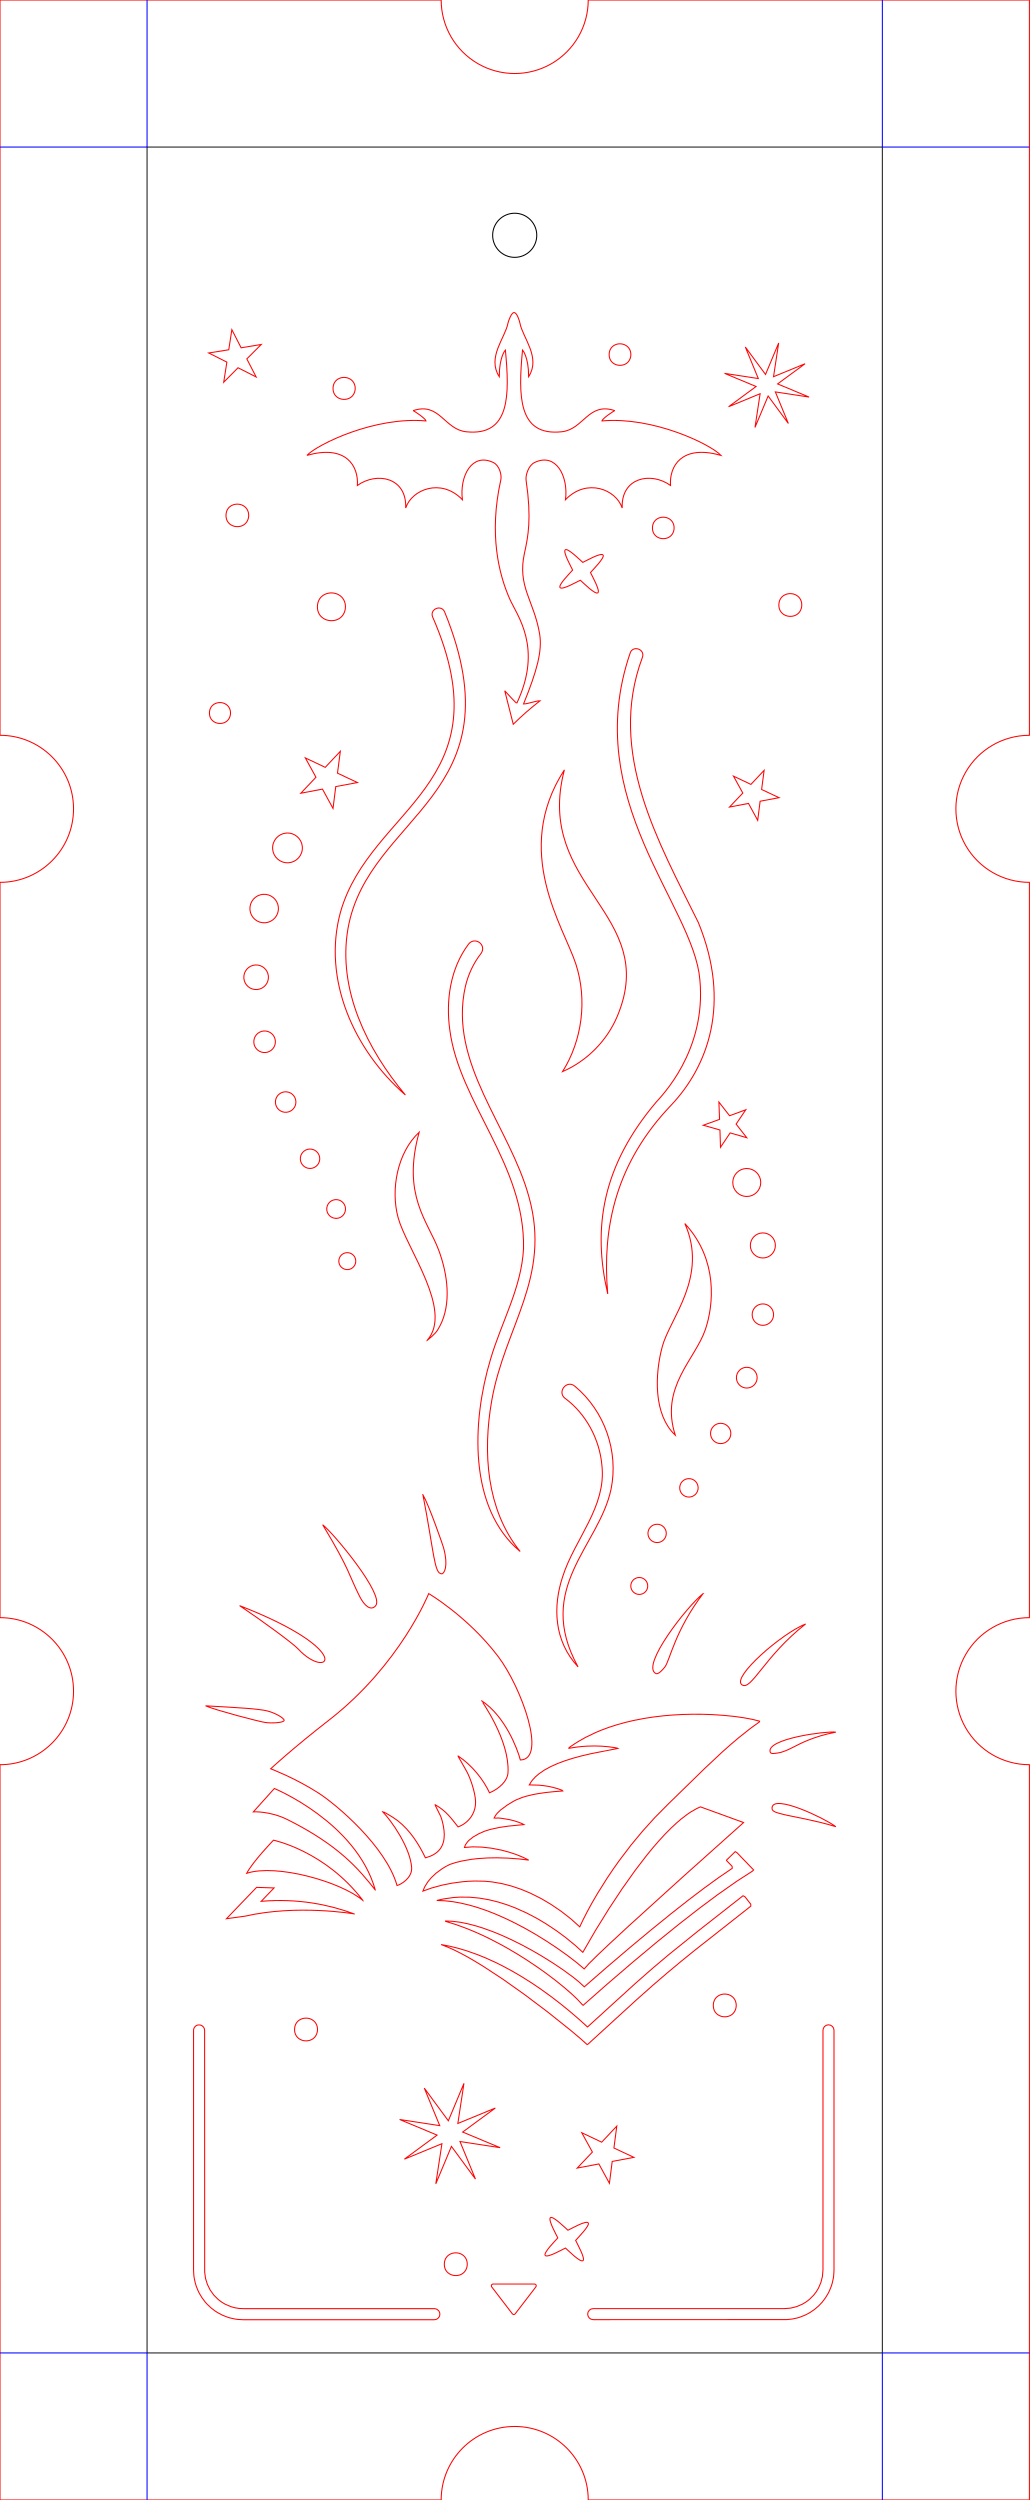
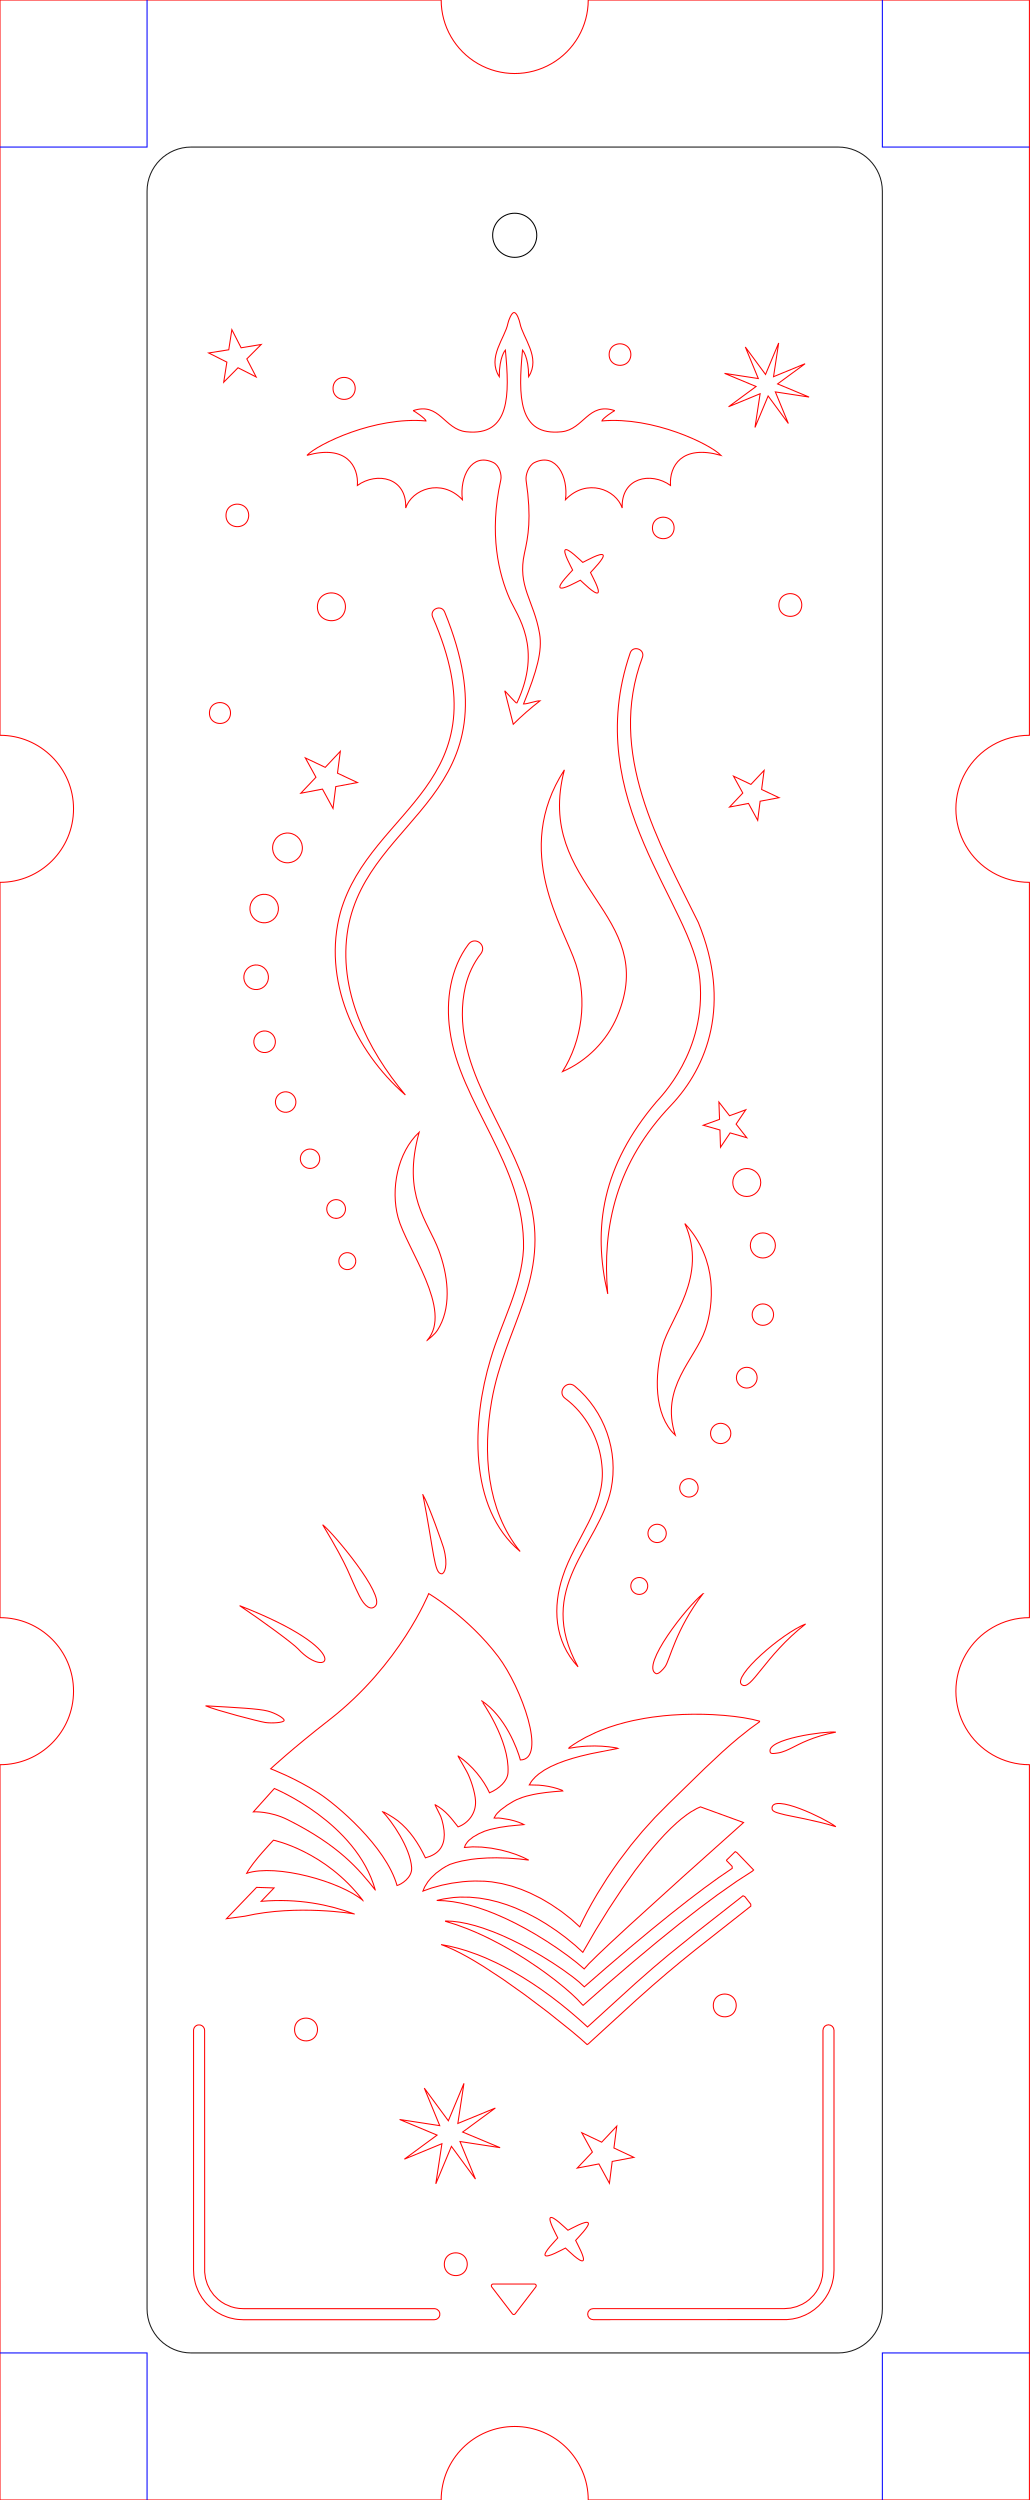
<svg xmlns="http://www.w3.org/2000/svg" width="70mm" height="170mm" viewBox="0 0 70 170" version="1.1" id="svg1" xml:space="preserve">
  <defs id="defs1" />
  <g id="g3-3" transform="translate(5,10)">
-     <rect style="vector-effect:non-scaling-stroke;fill:none;stroke:#1a1a1a;stroke-width:0.265;-inkscape-stroke:hairline" id="rect1" width="50" height="150" x="5" y="0" />
+     <rect style="vector-effect:non-scaling-stroke;fill:none;stroke:#1a1a1a;stroke-width:0.265;-inkscape-stroke:hairline" id="rect1" width="50" height="150" x="5" y="0" ry="3" />
    <circle style="vector-effect:non-scaling-stroke;fill:none;stroke:#000000;stroke-width:0.265;stroke-dasharray:none;-inkscape-stroke:hairline" id="path117" cx="30" cy="16" r="1.5" transform="translate(0,-10)" />
  </g>
  <g id="layer2">
    <path id="rect6" style="fill:none;stroke:#ff0000;stroke-width:0.265;stroke-dasharray:none;vector-effect:non-scaling-stroke;-inkscape-stroke:hairline" d="M 0 0 L 0 50 A 5 5 0 0 1 5 55 A 5 5 0 0 1 0 60 L 0 110 A 5 5 0 0 1 5 115 A 5 5 0 0 1 0 120 L 0 170 L 30 170 A 5 5 0 0 1 35 165 A 5 5 0 0 1 40 170 L 70 170 L 70 120 A 5 5 0 0 1 65.67 117.5 A 5 5 0 0 1 65.67 112.5 A 5 5 0 0 1 70 110 L 70 60 A 5 5 0 0 1 65.67 57.5 A 5 5 0 0 1 65.67 52.5 A 5 5 0 0 1 70 50 L 70 0 L 40 0 A 5 5 0 0 1 37.5 4.33 A 5 5 0 0 1 32.5 4.33 A 5 5 0 0 1 30 0 L 0 0 z " />
    <path style="vector-effect:non-scaling-stroke;fill:none;stroke:#0000ff;stroke-width:0.265;-inkscape-stroke:hairline" d="M 10,0 V 10 L 0,10" id="path1" />
    <path style="vector-effect:non-scaling-stroke;fill:none;stroke:#0000ff;stroke-width:0.265;-inkscape-stroke:hairline" d="M 70,10 H 60 L 60,0" id="path2" />
    <path style="vector-effect:non-scaling-stroke;fill:none;stroke:#0000ff;stroke-width:0.265;-inkscape-stroke:hairline" d="M 70,160 H 60 l 1e-6,10" id="path3" />
    <path style="vector-effect:non-scaling-stroke;fill:none;stroke:#0000ff;stroke-width:0.265;-inkscape-stroke:hairline" d="m 0,160 h 10 l 10e-8,10" id="path4" />
  </g>
  <g id="cuts-ordered" transform="translate(9.93685,11.06355)">
    <path id="c001-art-h49" d="M 7.824,12.361 6.847,13.342 7.482,14.571 6.248,13.944 5.275,14.928 5.491,13.561 4.253,12.939 5.619,12.721 5.829,11.353 l 0.63,1.233 z" style="vector-effect:non-scaling-stroke;fill:none;stroke:#ff0000;stroke-width:0.265;-inkscape-stroke:hairline" />
    <path id="c002-art-h23" d="m 12.71,15.324 c 0.021,-0.661 0.708,-0.874 1.153,-0.617 0.484,0.28 0.453,1.004 0.02,1.273 -0.453,0.282 -1.195,0.042 -1.173,-0.656 z" style="vector-effect:non-scaling-stroke;fill:none;stroke:#ff0000;stroke-width:0.265;-inkscape-stroke:hairline" />
    <path id="c003-small-dragon" d="m 10.934,19.901 c 0.733,-0.756 4.601,-2.652 8.096,-2.341 -0.023,-0.161 -0.82,-0.698 -0.879,-0.698 1.81,-0.613 2.109,1.276 3.618,1.435 2.999,0.317 2.95,-2.519 2.66,-5.561 0,0 -0.415,0.455 -0.417,1.813 -0.844,-1.308 0.402,-2.636 0.59,-3.625 0.035,-0.182 0.243,-0.734 0.415,-0.734 0.196,0 0.368,0.539 0.405,0.734 0.186,0.978 1.432,2.321 0.59,3.625 -0.003,-1.358 -0.417,-1.813 -0.417,-1.813 -0.299,3.14 -0.305,5.875 2.66,5.561 1.509,-0.159 1.808,-2.047 3.619,-1.435 -0.059,0 -0.856,0.537 -0.879,0.698 3.496,-0.312 7.364,1.584 8.096,2.341 -2.678,-0.756 -3.521,0.734 -3.434,2.044 -1.334,-0.951 -3.371,-0.543 -3.284,1.538 -0.412,-1.266 -2.415,-2.066 -3.856,-0.568 0.204,-1.576 -0.636,-3.235 -2.105,-2.527 -0.414,0.2 -0.625,0.869 -0.574,1.214 0.384,2.602 0.137,3.826 -0.11,4.945 -0.501,2.275 0.638,3.211 1.026,5.478 0.201,1.178 -0.184,2.542 -1.09,4.781 0.307,-3e-4 0.813,-0.215 1.121,-0.215 -0.639,0.494 -1.247,1.027 -1.821,1.595 -0.193,-0.759 -0.385,-1.517 -0.578,-2.276 0.129,0.143 0.801,0.883 0.82,0.843 1.781,-3.774 0.022,-5.947 -0.485,-7.095 -0.729,-1.651 -1.427,-4.391 -0.603,-8.086 0.076,-0.34 -0.094,-0.984 -0.507,-1.183 -1.466,-0.707 -2.309,0.947 -2.105,2.527 -1.441,-1.499 -3.444,-0.699 -3.856,0.568 0.087,-2.081 -1.95,-2.488 -3.284,-1.538 0.087,-1.31 -0.756,-2.8 -3.434,-2.044 z" style="vector-effect:non-scaling-stroke;fill:none;stroke:#ff0000;stroke-width:0.265;-inkscape-stroke:hairline" />
    <path id="c004-art-h15" d="M 6.633,24.631 C 6.169,24.92 5.408,24.674 5.431,23.959 5.452,23.282 6.156,23.064 6.612,23.327 7.108,23.614 7.076,24.356 6.633,24.631 Z" style="vector-effect:non-scaling-stroke;fill:none;stroke:#ff0000;stroke-width:0.265;-inkscape-stroke:hairline" />
    <path id="c005-art-h16" d="m 5.402,36.813 c 0.46,0.266 0.431,0.954 0.019,1.21 -0.43,0.268 -1.136,0.04 -1.115,-0.624 0.02,-0.628 0.673,-0.831 1.097,-0.587 z" style="vector-effect:non-scaling-stroke;fill:none;stroke:#ff0000;stroke-width:0.265;-inkscape-stroke:hairline" />
    <path id="c006-art-h21" d="m 10.516,42.877 1.032,-1.088 -0.723,-1.315 1.354,0.643 1.027,-1.093 -0.194,1.488 1.357,0.637 -1.474,0.275 -0.187,1.488 -0.717,-1.317 z" style="vector-effect:non-scaling-stroke;fill:none;stroke:#ff0000;stroke-width:0.265;-inkscape-stroke:hairline" />
    <path id="c007-art-h47" d="M 9.495,47.6 C 8.939,47.535 8.542,47.032 8.607,46.477 c 0.065,-0.555 0.568,-0.953 1.123,-0.888 0.555,0.065 0.953,0.568 0.888,1.123 -0.065,0.555 -0.568,0.953 -1.124,0.888 z" style="vector-effect:non-scaling-stroke;fill:none;stroke:#ff0000;stroke-width:0.265;-inkscape-stroke:hairline" />
    <path id="c008-art-h48" d="m 8.99,50.831 c -0.062,0.532 -0.544,0.912 -1.076,0.85 -0.532,-0.062 -0.913,-0.544 -0.85,-1.076 0.062,-0.532 0.544,-0.912 1.076,-0.85 0.532,0.062 0.912,0.544 0.85,1.076 z" style="vector-effect:non-scaling-stroke;fill:none;stroke:#ff0000;stroke-width:0.265;-inkscape-stroke:hairline" />
    <path id="c009-art-h17" d="M 8.311,55.488 C 8.257,55.947 7.841,56.275 7.382,56.222 6.923,56.168 6.595,55.752 6.649,55.293 c 0.054,-0.459 0.47,-0.787 0.928,-0.734 0.459,0.054 0.787,0.469 0.734,0.928 z" style="vector-effect:non-scaling-stroke;fill:none;stroke:#ff0000;stroke-width:0.265;-inkscape-stroke:hairline" />
    <path id="c010-art-h18" d="M 8.785,59.862 C 8.738,60.265 8.373,60.553 7.971,60.506 7.568,60.459 7.279,60.094 7.327,59.691 7.374,59.288 7.739,59 8.141,59.047 c 0.403,0.047 0.691,0.412 0.644,0.815 z" style="vector-effect:non-scaling-stroke;fill:none;stroke:#ff0000;stroke-width:0.265;-inkscape-stroke:hairline" />
    <path id="c011-art-h20" d="m 10.18,63.957 c -0.045,0.382 -0.391,0.656 -0.773,0.611 -0.383,-0.045 -0.656,-0.391 -0.611,-0.773 0.045,-0.383 0.391,-0.656 0.773,-0.611 0.382,0.045 0.656,0.391 0.611,0.773 z" style="vector-effect:non-scaling-stroke;fill:none;stroke:#ff0000;stroke-width:0.265;-inkscape-stroke:hairline" />
    <path id="c012-art-h26" d="m 11.223,67.076 c 0.362,0.043 0.621,0.37 0.579,0.732 -0.043,0.362 -0.37,0.621 -0.733,0.579 -0.362,-0.043 -0.621,-0.37 -0.579,-0.733 0.043,-0.362 0.37,-0.621 0.733,-0.579 z" style="vector-effect:non-scaling-stroke;fill:none;stroke:#ff0000;stroke-width:0.265;-inkscape-stroke:hairline" />
    <path id="c013-art-h24" d="m 12.846,71.783 c -0.35,-0.041 -0.601,-0.358 -0.56,-0.708 0.041,-0.35 0.358,-0.601 0.708,-0.56 0.35,0.041 0.601,0.358 0.559,0.708 -0.041,0.35 -0.358,0.601 -0.708,0.559 z" style="vector-effect:non-scaling-stroke;fill:none;stroke:#ff0000;stroke-width:0.265;-inkscape-stroke:hairline" />
    <path id="c014-art-h25" d="m 14.251,74.761 c -0.037,0.316 -0.323,0.542 -0.639,0.505 -0.316,-0.037 -0.542,-0.323 -0.505,-0.64 0.037,-0.316 0.323,-0.542 0.64,-0.505 0.316,0.037 0.542,0.323 0.505,0.64 z" style="vector-effect:non-scaling-stroke;fill:none;stroke:#ff0000;stroke-width:0.265;-inkscape-stroke:hairline" />
    <path id="c015-art-h12" d="m 19.105,80.085 c 1.808,-2.017 -1.404,-6.251 -1.974,-8.363 -0.513,-1.903 -0.049,-4.415 1.435,-5.795 -1.198,4.305 0.602,6.051 1.341,8.051 0.596,1.615 0.869,3.629 0.057,5.15 -0.212,0.397 -0.344,0.541 -0.859,0.958 z" style="vector-effect:non-scaling-stroke;fill:none;stroke:#ff0000;stroke-width:0.265;-inkscape-stroke:hairline" />
    <path id="c016-art-h13" d="m 18.819,90.576 c 0.399,0.67 1.352,3.414 1.405,3.604 0.352,1.277 0.041,1.776 -0.124,1.776 -0.518,0 -0.517,-1.473 -1.28,-5.38 z" style="vector-effect:non-scaling-stroke;fill:none;stroke:#ff0000;stroke-width:0.265;-inkscape-stroke:hairline" />
    <path id="c017-art-h27" d="M 14.51,97.477 C 13.76,95.989 13.887,95.744 12.004,92.618 c 0.75,0.592 4.237,4.773 3.6,5.512 -0.312,0.362 -0.746,0.038 -1.094,-0.653 z" style="vector-effect:non-scaling-stroke;fill:none;stroke:#ff0000;stroke-width:0.265;-inkscape-stroke:hairline" />
    <path id="c018-art-h19" d="m 10.338,101.065 c -0.334,-0.363 -2.433,-1.906 -3.981,-2.945 8.037,3.127 6.006,5.142 3.981,2.945 z" style="vector-effect:non-scaling-stroke;fill:none;stroke:#ff0000;stroke-width:0.265;-inkscape-stroke:hairline" />
    <path id="c019-art-h50" d="m 9.384,105.927 c -0.024,0.155 -0.84,0.204 -1.283,0.139 -0.406,-0.059 -3.328,-0.819 -4.061,-1.134 2.167,0.122 3.627,0.198 4.23,0.356 0.532,0.139 1.136,0.493 1.114,0.639 z" style="vector-effect:non-scaling-stroke;fill:none;stroke:#ff0000;stroke-width:0.265;-inkscape-stroke:hairline" />
    <path id="c020-art-h57" d="m 11.685,110.838 c -1.596,-1.015 -3.215,-1.625 -3.215,-1.625 0,0 1.466,-1.367 3.992,-3.331 4.82,-3.748 6.754,-8.581 6.754,-8.581 0,0 2.68,1.576 4.729,4.287 1.58,2.091 3.339,6.979 1.503,7.028 -0.198,-0.751 -1.03,-2.973 -2.635,-4.029 -0.042,-0.031 1.923,2.673 1.794,4.89 -0.033,0.57 -0.595,1.091 -1.256,1.371 -0.397,-0.86 -1.165,-1.864 -2.141,-2.507 -0.041,-0.03 0.404,0.701 0.584,1.043 0.258,0.465 0.578,1.414 0.606,2.029 0.038,0.812 -0.475,1.494 -1.188,1.752 -0.465,-0.581 -0.799,-1.08 -1.565,-1.512 -0.037,-0.023 0.297,0.596 0.388,0.804 0.123,0.297 0.244,0.893 0.24,1.244 -0.008,0.8 -0.38,1.326 -1.283,1.569 -0.484,-1.006 -1.055,-1.87 -1.884,-2.527 -0.315,-0.249 -1.037,-0.651 -1.051,-0.638 0.646,0.659 1.904,2.474 1.998,3.826 0.049,0.7 -0.731,1.156 -0.993,1.221 -0.757,-2.671 -4.15,-5.533 -5.379,-6.314 z" style="vector-effect:non-scaling-stroke;fill:none;stroke:#ff0000;stroke-width:0.265;-inkscape-stroke:hairline" />
    <path id="c021-art-h56" d="m 15.581,117.456 c -1.13,-1.433 -2.476,-3.035 -5.955,-4.78 -1.195,-0.599 -2.332,-0.535 -2.332,-0.535 l 1.425,-1.587 c 0,0 5.575,2.3 6.863,6.901 z" style="vector-effect:non-scaling-stroke;fill:none;stroke:#ff0000;stroke-width:0.265;-inkscape-stroke:hairline" />
    <path id="c022-art-h55" d="m 14.741,118.166 c -1.521,-1.28 -5.886,-2.509 -7.904,-1.845 0.426,-0.805 1.822,-2.252 1.822,-2.252 0,0 3.52,0.724 6.082,4.098 z" style="vector-effect:non-scaling-stroke;fill:none;stroke:#ff0000;stroke-width:0.265;-inkscape-stroke:hairline" />
    <path id="c023-art-h54" d="m 14.146,119.081 c 0,0 -3.846,-0.662 -7.425,0.156 l -1.258,0.172 2.046,-2.131 1.19,0.038 -0.874,0.91 c 2.524,-0.212 4.63,0.232 6.321,0.856 z" style="vector-effect:non-scaling-stroke;fill:none;stroke:#ff0000;stroke-width:0.265;-inkscape-stroke:hairline" />
    <path id="c024-art-h53" d="m 11.288,126.28 c 0.501,0.29 0.469,1.039 0.02,1.317 -0.468,0.292 -1.237,0.043 -1.214,-0.679 0.022,-0.684 0.733,-0.905 1.194,-0.639 z" style="vector-effect:non-scaling-stroke;fill:none;stroke:#ff0000;stroke-width:0.265;-inkscape-stroke:hairline" />
    <path id="c025-art-h58" d="m 17.561,135.759 2.223,-1.635 -2.547,-1.063 2.728,0.419 -1.05,-2.552 1.635,2.222 1.062,-2.546 -0.416,2.728 2.551,-1.05 -2.224,1.633 2.548,1.063 -2.728,-0.418 1.051,2.554 -1.634,-2.224 -1.062,2.546 0.416,-2.728 z" style="vector-effect:non-scaling-stroke;fill:none;stroke:#ff0000;stroke-width:0.265;-inkscape-stroke:hairline" />
    <path id="c027-corner-line-left" d="m 19.625,145.926 -13.019,-8e-4 -0.289,-0.015 -0.281,-0.046 -0.274,-0.076 -0.391,-0.168 -0.243,-0.146 -0.226,-0.172 -0.301,-0.301 -0.248,-0.346 -0.189,-0.382 -0.125,-0.407 -0.058,-0.422 -0.004,-16.442 -0.02,-0.12 -0.058,-0.108 -0.11,-0.097 -0.114,-0.043 H 3.527 l -0.07,0.021 -0.085,0.049 -0.069,0.069 -0.039,0.062 -0.032,0.093 -0.007,0.073 v 16.3 l 0.019,0.355 0.027,0.201 0.074,0.337 0.06,0.194 0.128,0.321 0.09,0.182 0.178,0.296 0.22,0.292 0.136,0.151 0.266,0.251 0.275,0.209 0.171,0.109 0.305,0.162 0.339,0.136 0.194,0.06 0.337,0.074 0.201,0.027 0.355,0.019 h 13 l 0.12,-0.02 0.108,-0.058 0.097,-0.11 0.043,-0.114 v -0.146 l -0.021,-0.07 -0.049,-0.085 -0.11,-0.097 -0.09,-0.037 z" style="vector-effect:non-scaling-stroke;fill:none;stroke:#ff0000;stroke-width:0.265;-inkscape-stroke:hairline" />
    <path id="c028-art-h61" d="m 21.491,143.557 c -0.468,0.292 -1.237,0.043 -1.214,-0.679 0.022,-0.684 0.733,-0.904 1.194,-0.639 0.501,0.29 0.469,1.039 0.021,1.317 z" style="vector-effect:non-scaling-stroke;fill:none;stroke:#ff0000;stroke-width:0.265;-inkscape-stroke:hairline" />
    <path id="c029-bottom-triangle" d="m 23.593,144.25 -0.056,0.014 -0.049,0.048 -0.015,0.056 0.018,0.066 1.413,1.843 0.045,0.036 0.045,0.011 0.056,-0.011 0.045,-0.036 1.407,-1.833 0.025,-0.064 -0.005,-0.046 -0.022,-0.04 -0.036,-0.029 -0.056,-0.014 z" style="vector-effect:non-scaling-stroke;fill:none;stroke:#ff0000;stroke-width:0.265;-inkscape-stroke:hairline" />
    <path id="c030-sparkle-bottom" d="m 27.993,141.115 c -0.096,-0.203 -0.68,-1.244 -0.5,-1.379 0.176,-0.133 1.022,0.712 1.19,0.857 0.222,-0.105 1.239,-0.688 1.379,-0.502 0.134,0.177 -0.699,1.01 -0.857,1.191 0.102,0.216 0.679,1.244 0.502,1.379 -0.186,0.141 -1.007,-0.697 -1.192,-0.857 -0.224,0.106 -1.24,0.686 -1.379,0.502 -0.135,-0.177 0.699,-1.01 0.857,-1.191 z" style="vector-effect:non-scaling-stroke;fill:none;stroke:#ff0000;stroke-width:0.265;-inkscape-stroke:hairline" />
    <path id="c031-art-h63" d="m 31.504,137.401 -0.717,-1.317 -1.473,0.281 1.032,-1.089 -0.723,-1.314 1.354,0.643 1.027,-1.093 -0.194,1.488 1.357,0.637 -1.474,0.276 z" style="vector-effect:non-scaling-stroke;fill:none;stroke:#ff0000;stroke-width:0.265;-inkscape-stroke:hairline" />
    <path id="c033-corner-line-right" d="m 46.025,127 v 16.295 l -0.035,0.43 -0.103,0.413 -0.168,0.391 -0.146,0.243 -0.172,0.226 -0.301,0.301 -0.226,0.172 -0.243,0.146 -0.391,0.168 -0.413,0.103 -0.43,0.035 H 30.4 l -0.143,0.029 -0.122,0.081 -0.081,0.122 -0.029,0.143 0.029,0.143 0.081,0.122 0.122,0.081 0.143,0.029 13.173,-0.004 0.383,-0.042 0.337,-0.074 0.194,-0.06 0.339,-0.136 0.322,-0.172 0.302,-0.206 0.278,-0.237 0.251,-0.266 0.22,-0.292 0.178,-0.296 0.09,-0.182 0.128,-0.321 0.06,-0.194 0.074,-0.337 0.027,-0.201 0.019,-0.345 10e-5,-16.31 -0.029,-0.143 -0.081,-0.122 -0.122,-0.081 -0.143,-0.029 -0.143,0.029 -0.122,0.081 -0.081,0.122 z" style="vector-effect:non-scaling-stroke;fill:none;stroke:#ff0000;stroke-width:0.265;-inkscape-stroke:hairline" />
    <path id="c034-art-h7" d="m 39.761,124.643 c 0.5,0.29 0.469,1.039 0.021,1.317 -0.468,0.292 -1.237,0.044 -1.214,-0.679 0.022,-0.684 0.733,-0.905 1.194,-0.639 z" style="vector-effect:non-scaling-stroke;fill:none;stroke:#ff0000;stroke-width:0.265;-inkscape-stroke:hairline" />
    <path id="c035-book-h64" d="m 40.586,117.849 -3.106,2.438 -1.943,1.568 -1.065,0.898 -1.164,1.02 -3.294,2.998 -0.584,-0.528 -0.636,-0.546 -0.659,-0.534 -0.622,-0.477 -0.682,-0.492 -0.586,-0.397 -0.618,-0.393 -0.647,-0.383 -0.674,-0.367 -0.521,-0.261 -0.714,-0.324 -0.547,-0.221 -0.744,-0.262 -0.568,-0.168 -0.574,-0.141 -0.58,-0.111 0.471,0.183 0.409,0.184 0.432,0.215 0.452,0.243 0.468,0.269 0.644,0.392 1.327,0.871 1.489,1.056 1.548,1.167 1.543,1.232 0.664,0.558 0.48,0.43 0.084,-0.046 0.24,-0.221 3.028,-2.768 1.094,-0.972 0.99,-0.853 0.973,-0.81 0.934,-0.756 3.791,-2.986 -0.006,-0.134 -0.402,-0.514 z" style="vector-effect:non-scaling-stroke;fill:none;stroke:#ff0000;stroke-width:0.265;-inkscape-stroke:hairline" />
    <path id="c036-book-h8" d="m 40.171,114.912 -0.114,-0.064 -0.584,0.57 -0.003,0.042 0.376,0.387 0.011,0.135 -0.925,0.63 -0.996,0.723 -1.042,0.791 -1.215,0.956 -1.353,1.098 -1.423,1.185 -1.609,1.371 -1.499,1.306 -0.365,-0.339 -0.447,-0.358 -0.684,-0.496 -0.673,-0.45 -0.75,-0.466 -0.644,-0.373 -0.675,-0.365 -0.697,-0.348 -0.711,-0.323 -0.537,-0.221 -0.715,-0.259 -0.531,-0.164 -0.522,-0.133 -0.51,-0.1 -0.495,-0.062 -0.476,-0.021 -0.005,0.023 0.731,0.228 0.73,0.268 0.544,0.225 0.539,0.242 0.532,0.258 0.695,0.363 0.509,0.284 0.658,0.391 0.632,0.399 0.745,0.502 0.556,0.397 0.637,0.483 0.566,0.458 0.486,0.422 0.398,0.376 0.35,0.376 0.049,0.04 1.634,-1.439 1.757,-1.508 1.617,-1.35 1.524,-1.232 1.385,-1.079 1.219,-0.908 1.295,-0.91 1.088,-0.704 0.075,-0.074 z" style="vector-effect:non-scaling-stroke;fill:none;stroke:#ff0000;stroke-width:0.265;-inkscape-stroke:hairline" />
    <path id="c037-book-h9" d="m 40.626,112.87 -2.932,-1.067 -0.257,0.117 -0.394,0.226 -0.267,0.181 -0.406,0.313 -0.274,0.234 -0.413,0.384 -0.415,0.42 -0.414,0.451 -0.412,0.477 -0.407,0.498 -0.794,1.037 -0.873,1.232 -0.897,1.357 -0.914,1.476 -0.862,1.489 -0.524,-0.48 -0.66,-0.539 -0.611,-0.451 -0.714,-0.474 -0.639,-0.378 -0.692,-0.362 -0.74,-0.331 -0.583,-0.22 -0.604,-0.189 -0.623,-0.153 -0.639,-0.11 -0.654,-0.061 -0.665,-0.007 -0.449,0.028 -0.679,0.097 -0.456,0.103 0.548,0.022 0.556,0.063 0.562,0.101 0.565,0.135 0.566,0.165 0.564,0.193 0.559,0.216 0.733,0.319 0.713,0.346 0.687,0.364 0.655,0.375 0.763,0.471 0.691,0.457 0.716,0.508 0.652,0.502 0.495,0.42 0.307,-0.345 0.601,-0.594 0.839,-0.795 1.337,-1.238 3.614,-3.279 z" style="vector-effect:non-scaling-stroke;fill:none;stroke:#ff0000;stroke-width:0.265;-inkscape-stroke:hairline" />
    <path id="c038-art-h66" d="m 42.56,111.882 c 0.045,-0.992 3.552,0.676 4.341,1.269 -1.346,-0.425 -3.139,-0.724 -3.459,-0.807 -0.567,-0.147 -0.895,-0.203 -0.883,-0.462 z" style="vector-effect:non-scaling-stroke;fill:none;stroke:#ff0000;stroke-width:0.265;-inkscape-stroke:hairline" />
    <path id="c039-art-h67" d="m 42.441,108.093 c -0.334,-0.911 3.807,-1.46 4.46,-1.371 -1.567,0.298 -2.481,0.813 -2.983,1.065 -0.224,0.112 -0.614,0.302 -0.938,0.348 -0.181,0.023 -0.488,0.097 -0.539,-0.042 z" style="vector-effect:non-scaling-stroke;fill:none;stroke:#ff0000;stroke-width:0.265;-inkscape-stroke:hairline" />
    <path id="c040-book-h10" d="m 41.711,106.02 0.003,-0.045 -0.479,-0.12 -0.626,-0.116 -0.621,-0.086 -0.699,-0.071 -0.766,-0.051 -0.654,-0.023 -0.684,-0.004 -0.71,0.017 -0.729,0.041 -0.556,0.048 -0.75,0.09 -0.565,0.088 -0.753,0.146 -0.561,0.133 -0.556,0.155 -0.548,0.177 -0.538,0.201 -0.352,0.148 -0.684,0.33 -0.493,0.279 -0.318,0.201 -0.309,0.214 -0.014,0.05 0.526,-0.084 0.36,-0.039 0.354,-0.025 0.516,-0.012 0.492,0.016 0.462,0.04 0.425,0.06 0.133,0.024 0.061,0.025 -1.844,0.364 -0.7,0.166 -0.528,0.145 -0.519,0.165 -0.501,0.186 -0.472,0.211 -0.433,0.237 -0.384,0.266 -0.223,0.194 -0.194,0.209 -0.085,0.11 -0.141,0.23 0.652,0.017 0.325,0.033 0.322,0.05 0.318,0.069 0.314,0.088 0.308,0.109 0.037,0.046 -0.599,0.047 -0.565,0.06 -0.527,0.077 -0.329,0.061 -0.458,0.11 -0.279,0.086 -0.378,0.15 -0.224,0.115 -0.429,0.262 -0.434,0.322 -0.227,0.22 -0.091,0.11 -0.128,0.217 0.124,0.011 0.168,-0.01 0.199,0.02 0.553,0.091 0.328,0.082 0.291,0.094 0.251,0.101 0.112,0.061 -1.029,0.1 -0.629,0.092 -0.633,0.137 -0.384,0.12 -0.39,0.172 -0.389,0.224 -0.28,0.223 -0.103,0.108 -0.141,0.203 -0.064,0.177 0.552,-0.043 0.617,0.016 0.657,0.074 0.676,0.13 0.505,0.133 0.493,0.162 0.472,0.191 0.399,0.196 -0.653,-0.079 -0.776,-0.057 -0.76,-0.021 -0.623,0.011 -0.648,0.043 -0.436,0.05 -0.648,0.113 -0.42,0.104 -0.404,0.13 -0.265,0.136 -0.25,0.151 -0.419,0.308 -0.322,0.303 -0.236,0.283 -0.221,0.355 -0.113,0.277 0.589,-0.211 0.705,-0.192 0.674,-0.136 0.752,-0.1 0.4,-0.031 0.413,-0.015 0.662,0.013 0.48,0.044 0.699,0.119 0.671,0.173 0.639,0.217 0.604,0.252 0.746,0.373 0.669,0.395 0.717,0.488 0.663,0.52 0.58,0.523 0.23,-0.488 0.271,-0.53 0.307,-0.564 0.383,-0.66 0.663,-1.059 0.447,-0.663 0.368,-0.519 0.821,-1.082 0.772,-0.932 0.853,-0.944 0.935,-0.943 2.461,-2.401 1.194,-1.119 0.61,-0.54 0.496,-0.42 0.761,-0.605 z" style="vector-effect:non-scaling-stroke;fill:none;stroke:#ff0000;stroke-width:0.265;-inkscape-stroke:hairline" />
    <path id="c041-art-h44" d="m 40.507,103.496 c -0.691,-0.526 2.734,-3.501 4.338,-4.13 -2.815,2.201 -3.714,4.604 -4.338,4.13 z" style="vector-effect:non-scaling-stroke;fill:none;stroke:#ff0000;stroke-width:0.265;-inkscape-stroke:hairline" />
    <path id="c042-art-h34" d="m 37.866,97.31 c -1.877,2.459 -2.248,4.497 -2.575,4.957 -0.133,0.188 -0.461,0.552 -0.628,0.47 -1.053,-0.516 2.13,-4.583 3.204,-5.427 z" style="vector-effect:non-scaling-stroke;fill:none;stroke:#ff0000;stroke-width:0.265;-inkscape-stroke:hairline" />
    <path id="c043-art-h37" d="m 34.109,96.782 c 0,0.318 -0.258,0.576 -0.576,0.576 -0.318,0 -0.576,-0.258 -0.576,-0.576 0,-0.318 0.258,-0.576 0.576,-0.576 0.318,0 0.576,0.258 0.576,0.576 z" style="vector-effect:non-scaling-stroke;fill:none;stroke:#ff0000;stroke-width:0.265;-inkscape-stroke:hairline" />
    <path id="c044-art-h35" d="m 35.37,93.208 c 0,0.344 -0.279,0.623 -0.623,0.623 -0.344,0 -0.623,-0.279 -0.623,-0.623 0,-0.344 0.279,-0.623 0.623,-0.623 0.344,0 0.623,0.279 0.623,0.623 z" style="vector-effect:non-scaling-stroke;fill:none;stroke:#ff0000;stroke-width:0.265;-inkscape-stroke:hairline" />
    <path id="c045-art-h36" d="m 36.91,89.483 c 0.346,0 0.627,0.281 0.627,0.627 0,0.346 -0.281,0.627 -0.627,0.627 -0.346,0 -0.627,-0.281 -0.627,-0.627 0,-0.346 0.281,-0.627 0.627,-0.627 z" style="vector-effect:non-scaling-stroke;fill:none;stroke:#ff0000;stroke-width:0.265;-inkscape-stroke:hairline" />
    <path id="c046-art-h33" d="m 38.38,86.411 c 0,-0.381 0.309,-0.69 0.69,-0.69 0.381,0 0.69,0.309 0.69,0.69 0,0.381 -0.309,0.69 -0.69,0.69 -0.381,0 -0.69,-0.309 -0.69,-0.69 z" style="vector-effect:non-scaling-stroke;fill:none;stroke:#ff0000;stroke-width:0.265;-inkscape-stroke:hairline" />
    <path id="c047-art-h38" d="m 29.151,83.197 c 2.028,1.684 2.987,4.436 2.465,6.999 -0.817,3.884 -5.222,6.708 -2.246,12.086 -1.65,-1.776 -1.718,-4.105 -1.04,-6.147 0.82,-2.554 2.982,-4.74 2.662,-7.559 -0.155,-1.779 -1.089,-3.506 -2.493,-4.543 -0.584,-0.427 0.098,-1.301 0.653,-0.837 z" style="vector-effect:non-scaling-stroke;fill:none;stroke:#ff0000;stroke-width:0.265;-inkscape-stroke:hairline" />
    <path id="c048-art-h32" d="m 35.099,80.501 c 0.521,-1.93 3.147,-4.755 1.532,-8.363 2.292,2.471 1.951,5.569 1.399,7.2 -0.694,2.049 -3.106,3.917 -2.049,7.188 -1.485,-1.38 -1.396,-4.122 -0.882,-6.024 z" style="vector-effect:non-scaling-stroke;fill:none;stroke:#ff0000;stroke-width:0.265;-inkscape-stroke:hairline" />
    <path id="c049-art-h41" d="m 40.844,81.913 c 0.389,0 0.705,0.316 0.705,0.705 0,0.389 -0.316,0.705 -0.705,0.705 -0.39,0 -0.705,-0.316 -0.705,-0.705 0,-0.389 0.316,-0.705 0.705,-0.705 z" style="vector-effect:non-scaling-stroke;fill:none;stroke:#ff0000;stroke-width:0.265;-inkscape-stroke:hairline" />
    <path id="c050-art-h40" d="m 41.21,78.331 c 0,-0.402 0.326,-0.728 0.728,-0.728 0.402,0 0.728,0.326 0.728,0.728 0,0.402 -0.326,0.728 -0.728,0.728 -0.402,0 -0.728,-0.326 -0.728,-0.728 z" style="vector-effect:non-scaling-stroke;fill:none;stroke:#ff0000;stroke-width:0.265;-inkscape-stroke:hairline" />
    <path id="c051-art-h42" d="m 41.086,73.627 c 0,-0.47 0.381,-0.852 0.852,-0.852 0.47,0 0.851,0.381 0.851,0.852 0,0.47 -0.381,0.852 -0.851,0.852 -0.47,0 -0.852,-0.381 -0.852,-0.852 z" style="vector-effect:non-scaling-stroke;fill:none;stroke:#ff0000;stroke-width:0.265;-inkscape-stroke:hairline" />
    <path id="c052-art-h43" d="m 39.892,69.346 c 0,-0.525 0.426,-0.951 0.951,-0.951 0.525,0 0.951,0.426 0.951,0.951 0,0.525 -0.426,0.951 -0.951,0.951 -0.525,0 -0.951,-0.426 -0.951,-0.951 z" style="vector-effect:non-scaling-stroke;fill:none;stroke:#ff0000;stroke-width:0.265;-inkscape-stroke:hairline" />
    <path id="c053-art-h46" d="m 37.885,65.453 1.107,-0.4 -0.043,-1.177 0.723,0.93 1.105,-0.406 -0.66,0.975 0.727,0.926 -1.131,-0.327 -0.656,0.978 -0.038,-1.177 z" style="vector-effect:non-scaling-stroke;fill:none;stroke:#ff0000;stroke-width:0.265;-inkscape-stroke:hairline" />
    <path id="c054-art-h29" d="m 32.036,58.05 c -0.701,1.663 -2.062,3.037 -3.718,3.755 1.343,-2.143 1.685,-4.885 0.91,-7.292 -0.819,-2.545 -4.373,-7.666 -0.787,-13.226 -2.097,7.979 6.553,9.748 3.595,16.762 z" style="vector-effect:non-scaling-stroke;fill:none;stroke:#ff0000;stroke-width:0.265;-inkscape-stroke:hairline" />
    <path id="c055-art-h11" d="m 22.78,53.763 c -0.515,0.658 -0.875,1.427 -1.069,2.244 -1.183,5.236 3.03,9.534 4.33,14.356 1.51,5.466 -1.658,8.763 -2.542,13.827 -0.611,3.472 -0.37,7.409 1.934,10.246 -3.543,-2.959 -3.28,-8.866 -2.014,-13.071 0.752,-2.557 2.1,-4.831 2.244,-7.519 0.123,-5.718 -4.367,-9.902 -5.013,-14.874 -0.279,-1.996 0.032,-4.183 1.273,-5.833 0.428,-0.549 1.254,0.037 0.858,0.624 z" style="vector-effect:non-scaling-stroke;fill:none;stroke:#ff0000;stroke-width:0.265;-inkscape-stroke:hairline" />
    <path id="c056-art-h5" d="m 39.941,41.714 1.184,0.563 0.898,-0.956 -0.17,1.301 1.187,0.557 -1.289,0.241 -0.164,1.301 -0.627,-1.152 -1.289,0.246 0.902,-0.952 z" style="vector-effect:non-scaling-stroke;fill:none;stroke:#ff0000;stroke-width:0.265;-inkscape-stroke:hairline" />
    <path id="c057-art-h45" d="m 43.025,30.052 c 0.021,-0.684 0.732,-0.905 1.193,-0.639 0.501,0.29 0.469,1.039 0.021,1.317 -0.469,0.292 -1.237,0.043 -1.214,-0.679 z" style="vector-effect:non-scaling-stroke;fill:none;stroke:#ff0000;stroke-width:0.265;-inkscape-stroke:hairline" />
    <path id="c058-art-h31" d="m 35.576,25.453 c -0.442,0.276 -1.168,0.041 -1.146,-0.641 0.021,-0.645 0.692,-0.854 1.127,-0.603 0.473,0.274 0.442,0.981 0.019,1.244 z" style="vector-effect:non-scaling-stroke;fill:none;stroke:#ff0000;stroke-width:0.265;-inkscape-stroke:hairline" />
    <path id="c059-art-h30" d="m 32.912,33.344 c 0.191,-0.559 1.038,-0.26 0.834,0.296 -2.43,6.488 1.133,12.611 3.805,18.03 2.255,5.505 0.648,9.796 -1.875,12.445 -3.658,3.84 -4.7,8.174 -4.286,12.809 -1.063,-4.553 -0.342,-8.746 3.296,-13.047 0.266,-0.315 3.439,-3.44 2.967,-8.327 -0.422,-5.073 -8.158,-12.216 -4.74,-22.205 z" style="vector-effect:non-scaling-stroke;fill:none;stroke:#ff0000;stroke-width:0.265;-inkscape-stroke:hairline" />
    <path id="c060-art-h28" d="m 28.146,28.892 c -0.134,-0.177 0.699,-1.01 0.857,-1.191 -0.096,-0.203 -0.68,-1.244 -0.5,-1.379 0.176,-0.133 1.022,0.712 1.19,0.858 0.222,-0.105 1.239,-0.688 1.379,-0.502 0.134,0.177 -0.699,1.01 -0.856,1.191 0.102,0.216 0.679,1.244 0.502,1.379 -0.186,0.141 -1.008,-0.697 -1.192,-0.857 -0.224,0.106 -1.24,0.686 -1.379,0.502 z" style="vector-effect:non-scaling-stroke;fill:none;stroke:#ff0000;stroke-width:0.265;-inkscape-stroke:hairline" />
    <path id="c061-art-h14" d="m 20.297,30.546 c 5.118,12.534 -5.187,13.729 -6.57,21.528 -0.722,4.165 1.298,8.207 3.901,11.321 -3.49,-3.042 -5.662,-7.858 -4.412,-12.436 2.046,-7.151 11.248,-8.655 6.271,-20.059 -0.234,-0.535 0.577,-0.89 0.81,-0.354 z" style="vector-effect:non-scaling-stroke;fill:none;stroke:#ff0000;stroke-width:0.265;-inkscape-stroke:hairline" />
    <path id="c062-art-h22" d="m 13.106,29.388 c 0.612,0.354 0.573,1.27 0.025,1.61 -0.573,0.357 -1.512,0.053 -1.484,-0.829 0.027,-0.836 0.895,-1.106 1.459,-0.78 z" style="vector-effect:non-scaling-stroke;fill:none;stroke:#ff0000;stroke-width:0.265;-inkscape-stroke:hairline" />
    <path id="c063-art-h68" d="m 39.333,14.325 2.294,0.352 -0.883,-2.146 1.375,1.869 0.894,-2.142 -0.35,2.294 2.146,-0.883 -1.87,1.374 2.143,0.894 -2.295,-0.351 0.884,2.148 -1.375,-1.871 -0.894,2.141 0.349,-2.294 -2.145,0.884 1.87,-1.375 z" style="vector-effect:non-scaling-stroke;fill:none;stroke:#ff0000;stroke-width:0.265;-inkscape-stroke:hairline" />
    <path id="c064-art-h39" d="m 32.615,12.421 c 0.474,0.274 0.444,0.983 0.019,1.246 -0.443,0.276 -1.17,0.041 -1.149,-0.643 0.021,-0.647 0.693,-0.856 1.129,-0.604 z" style="vector-effect:non-scaling-stroke;fill:none;stroke:#ff0000;stroke-width:0.265;-inkscape-stroke:hairline" />
  </g>
</svg>
